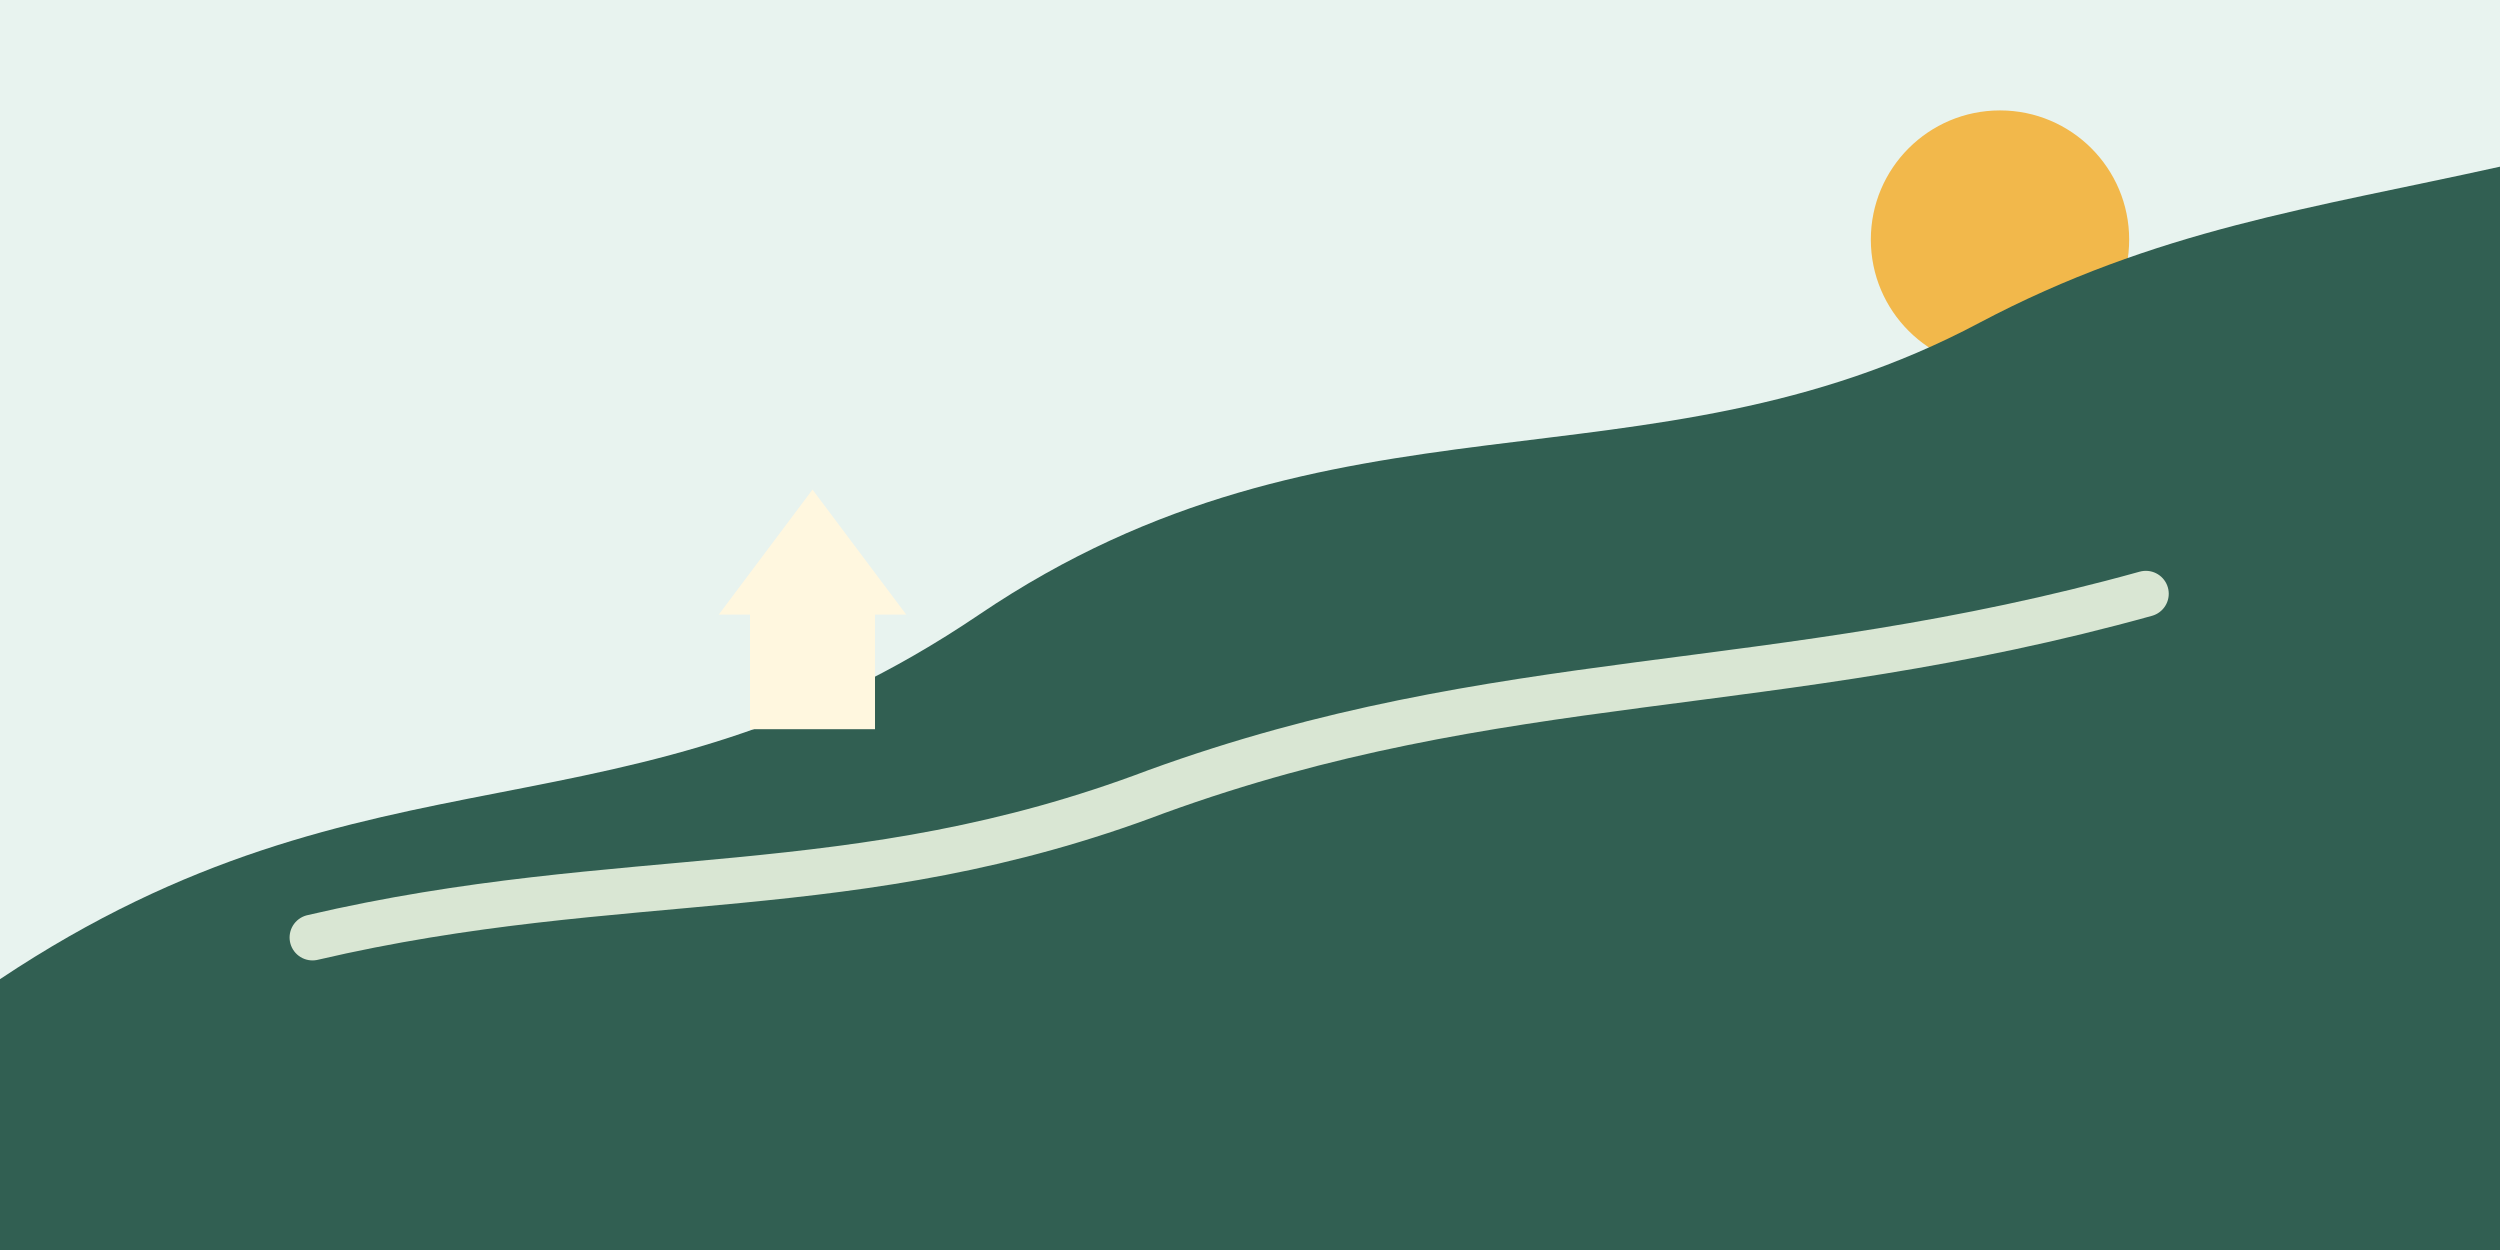
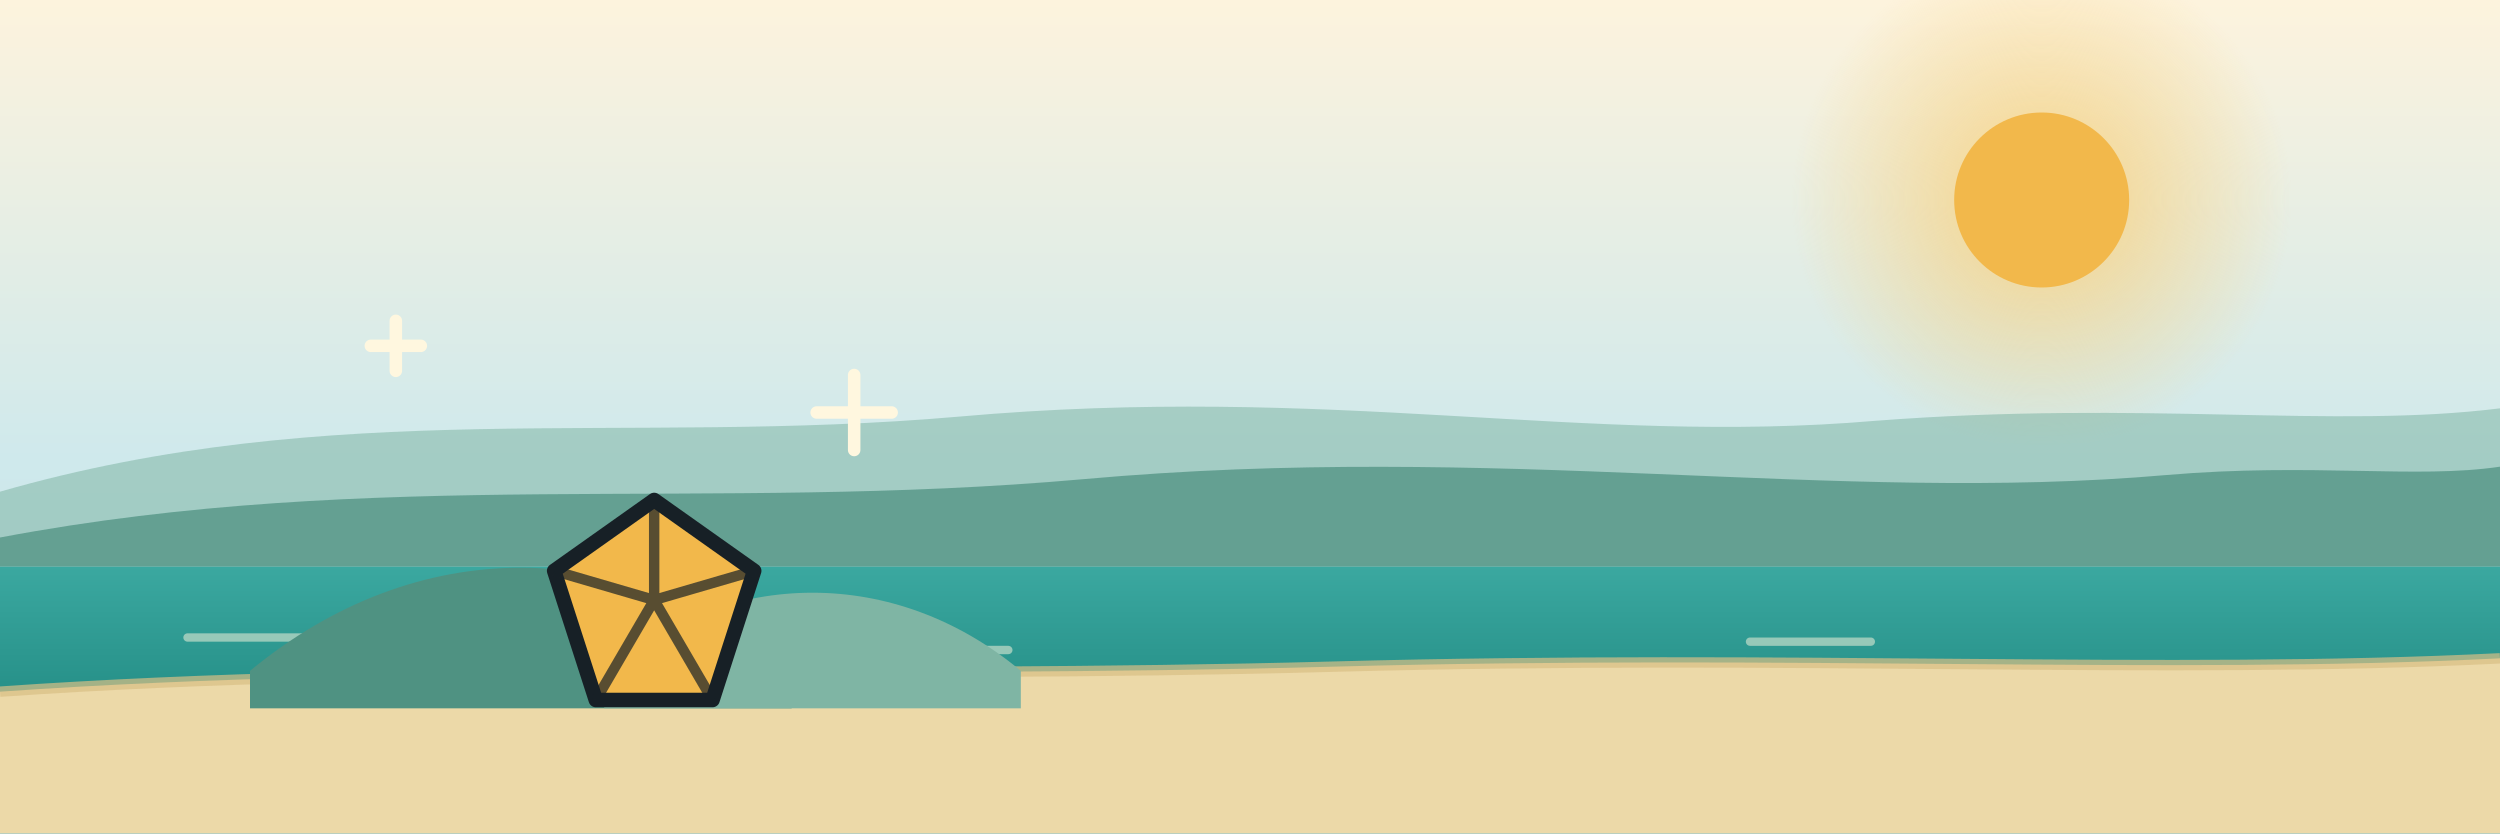
- <svg xmlns="http://www.w3.org/2000/svg" viewBox="0 0 1200 600" role="img">
-   <rect width="1200" height="600" fill="#e8f3ef" />
-   <circle cx="960" cy="115" r="62" fill="#f2b84b" />
-   <path d="M0 470 C180 350 300 410 470 295 C640 180 790 240 950 155 C1035 110 1110 100 1200 80 L1200 600 L0 600 Z" fill="#315f52" />
-   <path d="M150 450 C300 415 410 435 555 380 C720 320 850 335 1030 285" fill="none" stroke="#d9e6d3" stroke-width="22" stroke-linecap="round" />
-   <path d="M345 295 L390 235 L435 295 L420 295 L420 350 L360 350 L360 295 Z" fill="#fff7df" />
+ <svg xmlns="http://www.w3.org/2000/svg" viewBox="0 0 1200 400" role="img" preserveAspectRatio="xMidYMid slice">
+   <defs>
+     <linearGradient id="sky" x1="0" y1="0" x2="0" y2="1">
+       <stop offset="0" stop-color="#fdf3dd" />
+       <stop offset="0.55" stop-color="#cfe9ec" />
+       <stop offset="1" stop-color="#bfe0e4" />
+     </linearGradient>
+     <linearGradient id="sea" x1="0" y1="0" x2="0" y2="1">
+       <stop offset="0" stop-color="#3ba8a0" />
+       <stop offset="1" stop-color="#0f766e" />
+     </linearGradient>
+     <radialGradient id="sunglow" cx="0.5" cy="0.5" r="0.5">
+       <stop offset="0" stop-color="#f8cf7a" stop-opacity="0.9" />
+       <stop offset="1" stop-color="#f8cf7a" stop-opacity="0" />
+     </radialGradient>
+   </defs>
+   <rect width="1200" height="400" fill="url(#sky)" />
+   <circle cx="980" cy="96" r="120" fill="url(#sunglow)" />
+   <circle cx="980" cy="96" r="42" fill="#f2b84b" />
+   <path d="M0 236 C160 190 300 214 460 200 C640 184 760 214 900 202 C1030 192 1120 206 1200 196 L1200 272 L0 272 Z" fill="#7fb5a4" opacity="0.55" />
+   <path d="M0 258 C180 224 340 246 520 230 C720 212 880 242 1040 228 C1110 222 1160 230 1200 224 L1200 272 L0 272 Z" fill="#4f9282" opacity="0.75" />
+   <rect y="272" width="1200" height="128" fill="url(#sea)" />
+   <g stroke="#fff7df" stroke-width="4" stroke-linecap="round" opacity="0.5">
+     <path d="M90 306 h56" />
+     <path d="M240 334 h40" />
+     <path d="M420 312 h64" />
+     <path d="M640 342 h44" />
+     <path d="M840 308 h58" />
+     <path d="M1060 330 h48" />
+   </g>
+   <path d="M0 332 C200 318 420 326 640 320 C860 314 1040 324 1200 316 L1200 400 L0 400 Z" fill="#ecd9a8" />
+   <path d="M0 332 C200 318 420 326 640 320 C860 314 1040 324 1200 316" fill="none" stroke="#d9bf85" stroke-width="5" opacity="0.7" />
+   <g transform="translate(170,160)">
+     <path d="M-50 162 C30 96 130 96 210 162 L210 180 L-50 180 Z" fill="#4f9282" />
+     <path d="M120 162 C180 112 260 112 320 162 L320 180 L120 180 Z" fill="#7fb5a4" />
+     <g transform="translate(96,80)">
+       <path d="M48 0 L96 34 L76 96 L20 96 L0 34 Z" fill="#f2b84b" stroke="#172026" stroke-width="7" stroke-linejoin="round" />
+       <path d="M0 34 L48 48 L96 34 M48 0 L48 48 L20 96 M48 48 L76 96" fill="none" stroke="#172026" stroke-width="5" opacity="0.7" />
+     </g>
+     <g stroke="#fff7df" stroke-width="6" stroke-linecap="round">
+       <path d="M240 20 v36 M222 38 h36" />
+       <path d="M20 -6 v24 M8 6 h24" />
+     </g>
+   </g>
</svg>
